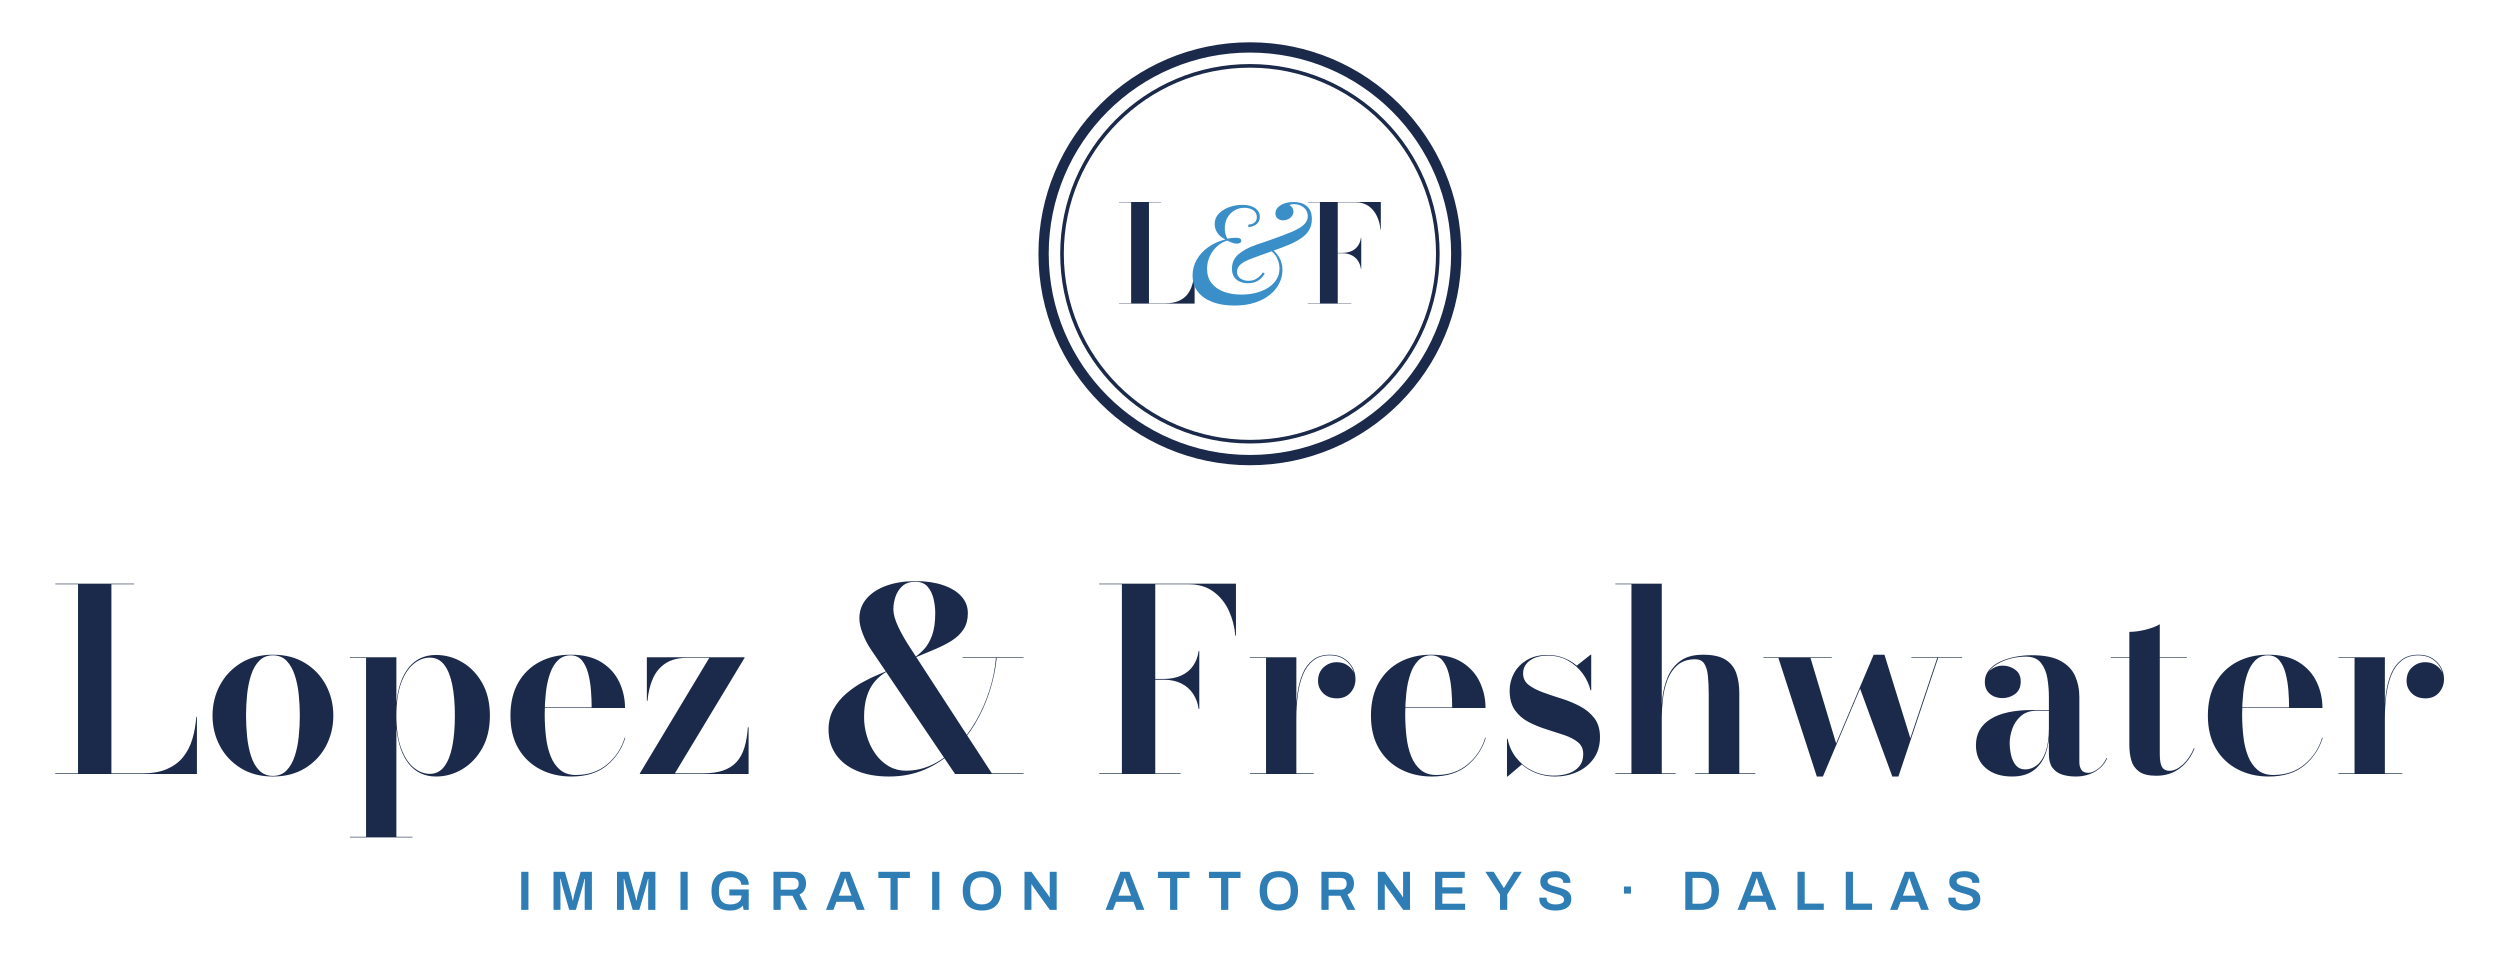
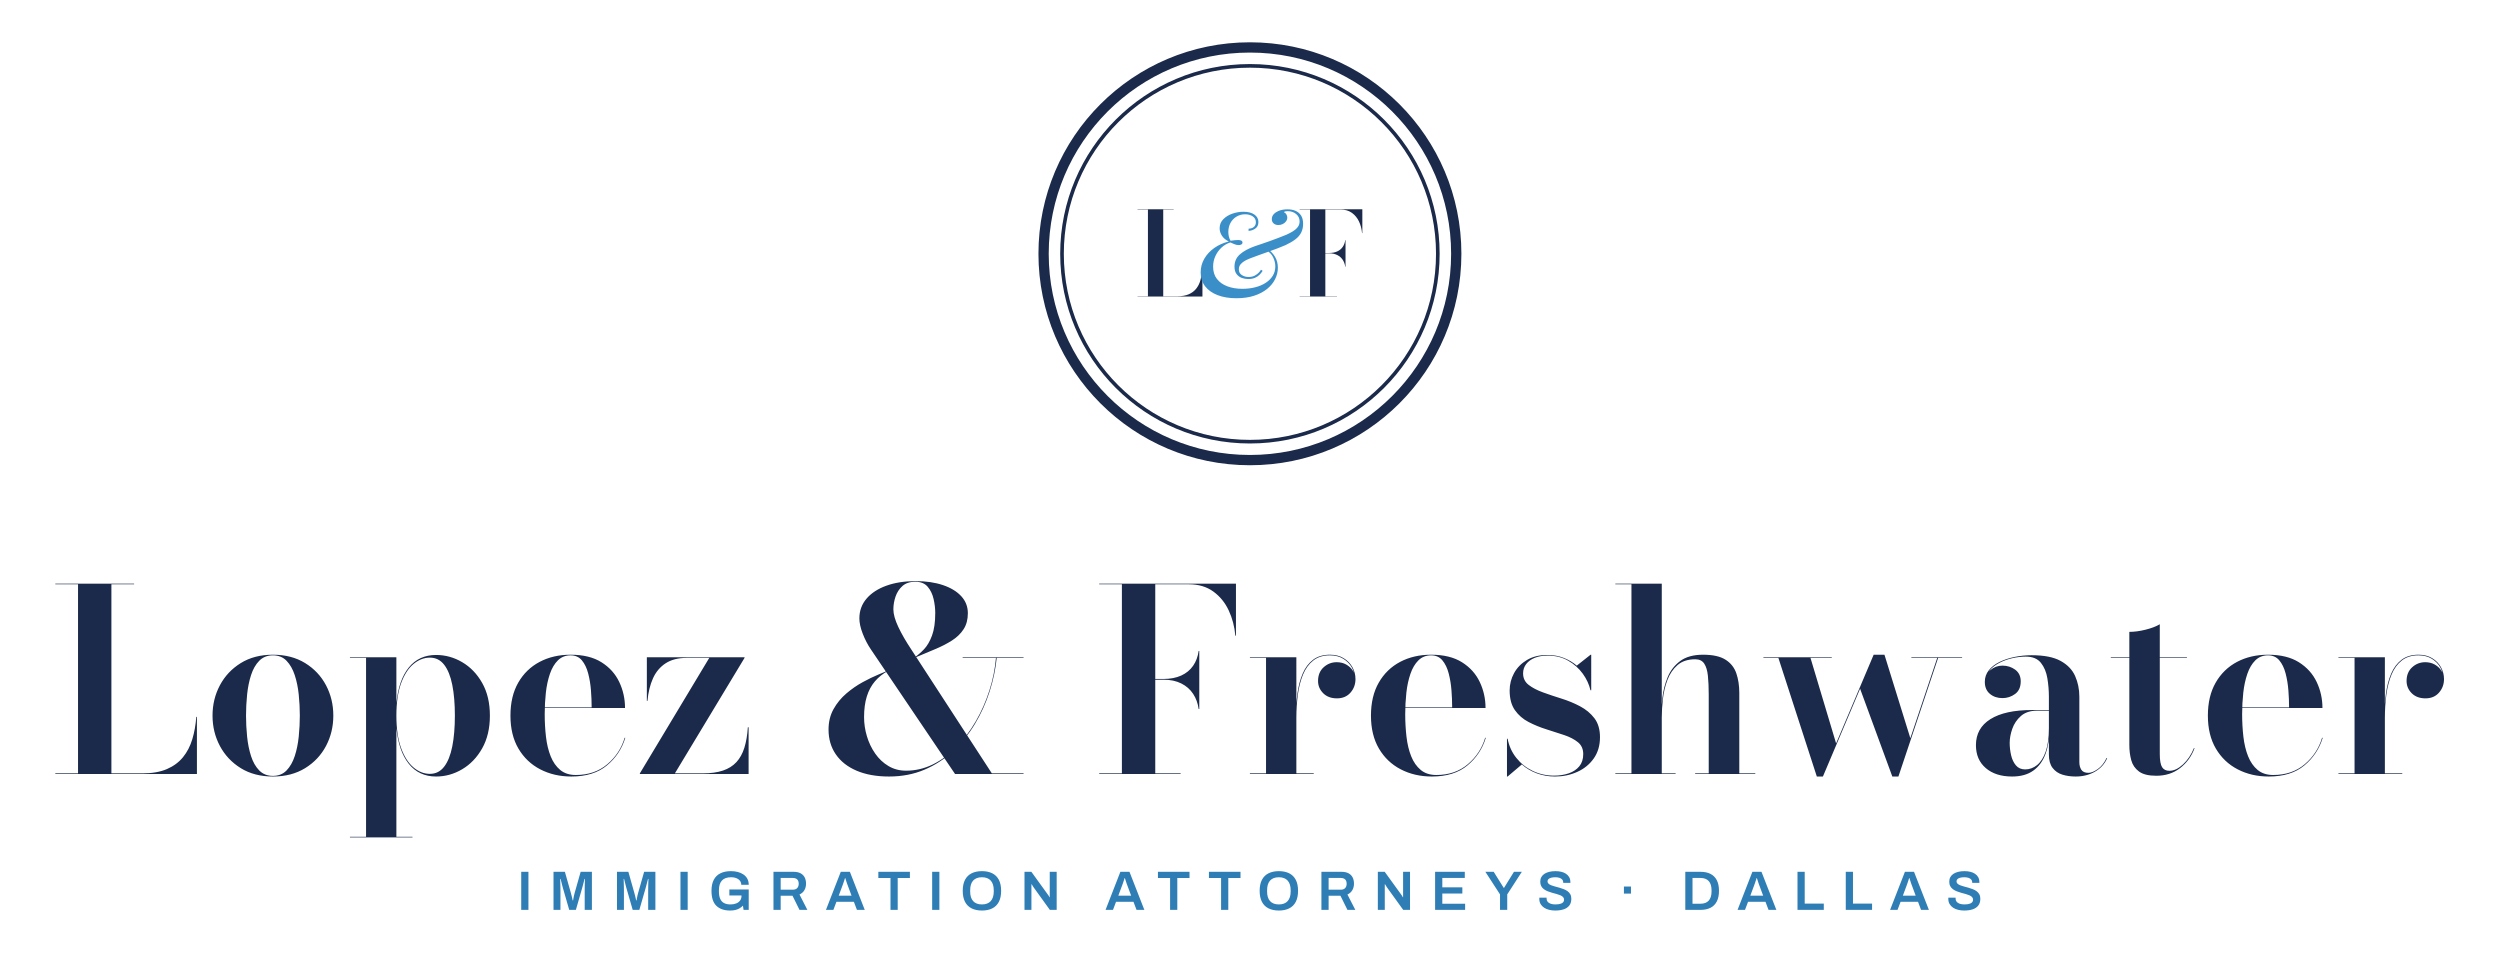
<svg xmlns="http://www.w3.org/2000/svg" viewBox="-100 -100 5911 2291">
  <g transform="translate(2355.3,0) scale(0.7143)">
    <path d="M17.0 700 A683.0 683.0 0 1 1 1383.0 700 A683.0 683.0 0 1 1 17.0 700 Z" fill="none" stroke="#1B2A4A" stroke-width="34" />
    <path d="M78.0 700 A622.0 622.0 0 1 1 1322.0 700 A622.0 622.0 0 1 1 78.0 700 Z" fill="none" stroke="#1B2A4A" stroke-width="12" />
-     <path transform="translate(258.6,864.9)" d="M8.073 0.0V-1.121H48.213V-335.246H8.073V-336.368H147.329V-335.246H107.189V-1.121H162.353Q187.693 -1.121 205.184 -8.633Q222.675 -16.146 233.663 -29.6Q244.651 -43.055 250.145 -61.331Q255.639 -79.607 257.209 -100.91H258.33V0.0Z" fill="#1B2A4A" />
-     <path transform="translate(493.9,864.9)" d="M255.145 -99.171Q250.955 -92.188 243.971 -84.738Q236.987 -77.289 226.046 -72.4Q215.104 -67.511 198.808 -67.511Q186.237 -67.511 174.365 -71.934Q162.492 -76.357 154.577 -86.833Q146.662 -97.309 146.662 -115.467Q146.662 -144.334 167.614 -162.725Q188.565 -181.116 225.347 -194.153Q235.125 -197.412 250.257 -202.533Q265.388 -207.655 282.383 -213.707Q299.377 -219.76 316.371 -226.278Q333.365 -232.797 346.867 -238.384Q360.369 -244.437 371.777 -251.421Q383.184 -258.404 390.4 -267.716Q397.617 -277.028 397.617 -289.599Q397.617 -306.826 384.348 -318Q371.078 -329.175 351.523 -329.175Q340.349 -329.175 337.09 -325.45Q343.608 -322.191 346.867 -316.371Q350.126 -310.551 350.126 -304.498Q350.126 -296.583 345.238 -289.832Q340.349 -283.081 332.434 -279.356Q324.519 -275.631 315.672 -275.631Q304.964 -275.631 297.747 -281.684Q290.53 -287.737 290.53 -298.446Q290.53 -309.62 297.98 -317.535Q305.429 -325.45 315.672 -329.64Q324.053 -333.365 333.365 -334.762Q342.677 -336.159 351.058 -336.159Q368.75 -336.159 382.02 -330.339Q395.289 -324.519 403.204 -312.413Q411.119 -300.308 411.119 -280.287Q411.119 -261.664 403.902 -246.997Q396.686 -232.331 381.554 -220.691Q366.422 -209.052 343.608 -198.343Q331.037 -192.756 313.81 -186.237Q296.583 -179.719 277.959 -172.968Q259.336 -166.217 241.876 -160.164Q224.416 -154.111 210.448 -148.524Q200.205 -144.8 189.264 -139.212Q178.322 -133.625 170.873 -125.245Q163.423 -116.864 163.423 -104.759Q163.423 -90.325 174.83 -82.876Q186.237 -75.426 200.671 -75.426Q215.104 -75.426 224.882 -80.78Q234.659 -86.135 240.712 -92.653Q246.765 -99.171 248.627 -103.362ZM201.136 -261.664Q213.242 -261.664 221.157 -268.182Q229.072 -274.7 229.072 -286.34Q229.072 -300.773 217.199 -308.921Q205.327 -317.069 187.634 -317.069Q169.476 -317.069 154.577 -308.223Q139.678 -299.377 131.297 -284.012Q122.917 -268.648 122.917 -248.627Q122.917 -240.712 124.779 -232.098Q126.641 -223.485 131.297 -215.104Q139.678 -216.501 148.059 -217.199Q156.439 -217.898 160.63 -217.898Q177.391 -217.898 177.391 -208.12Q177.391 -202.999 172.735 -200.671Q168.079 -198.343 162.958 -198.343Q154.111 -198.343 145.032 -202.3Q135.953 -206.258 130.832 -208.586Q111.277 -202.533 96.378 -188.565Q81.479 -174.598 72.865 -155.741Q64.252 -136.885 64.252 -115.467Q64.252 -87.066 78.685 -68.209Q93.119 -49.353 118.726 -39.575Q144.334 -29.798 177.391 -29.798Q203.464 -29.798 226.278 -35.618Q249.093 -41.438 266.552 -52.612Q284.012 -63.786 294.022 -79.849Q304.033 -95.912 304.033 -116.398Q304.033 -133.625 295.652 -151.318Q287.271 -169.01 266.785 -180.185L273.303 -183.909Q292.858 -170.873 303.334 -152.482Q313.81 -134.091 313.81 -110.811Q313.81 -88.463 303.334 -67.278Q292.858 -46.094 272.605 -29.565Q252.352 -13.037 222.787 -3.259Q193.221 6.518 154.111 6.518Q112.674 6.518 81.712 -5.354Q50.75 -17.227 33.523 -39.343Q16.296 -61.458 16.296 -93.119Q16.296 -121.52 30.264 -145.731Q44.231 -169.942 68.675 -187.169Q93.119 -204.396 124.779 -212.311Q107.087 -220.691 98.24 -234.426Q89.394 -248.161 89.394 -263.06Q89.394 -284.012 103.595 -298.213Q117.795 -312.413 138.747 -319.63Q159.699 -326.847 181.116 -326.847Q208.12 -326.847 223.485 -315.905Q238.85 -304.964 238.85 -287.271Q238.85 -270.044 226.278 -261.664Q213.707 -253.283 200.671 -253.283Z" fill="#3A8FC9" />
-     <path transform="translate(883.5,864.9)" d="M183.881 -114.813Q181.863 -129.838 174.126 -141.611Q166.39 -153.384 153.159 -159.999Q139.929 -166.614 121.989 -166.614H92.613V-167.96H121.989Q139.929 -167.96 153.159 -174.014Q166.39 -180.069 174.126 -191.281Q181.863 -202.493 183.881 -217.518H185.002V-114.813ZM249.809 -336.368V-244.427H248.688Q246.67 -268.421 237.027 -289.052Q227.385 -309.682 209.781 -322.464Q192.178 -335.246 166.614 -335.246H107.189V-1.121H152.038V0.0H8.073V-1.121H48.213V-335.246H8.073V-336.368Z" fill="#1B2A4A" />
+     <path transform="translate(321.0,841.6)" d="M6.932 0.0V-0.963H41.402V-287.887H6.932V-288.85H126.516V-287.887H92.047V-0.963H139.418Q161.178 -0.963 176.199 -7.414Q191.219 -13.865 200.655 -25.419Q210.09 -36.973 214.808 -52.667Q219.526 -68.361 220.874 -86.655H221.837V0.0Z" fill="#1B2A4A" />
+     <path transform="translate(523.0,841.6)" d="M219.102 -85.162Q215.504 -79.165 209.506 -72.767Q203.509 -66.37 194.113 -62.172Q184.717 -57.974 170.724 -57.974Q159.928 -57.974 149.733 -61.772Q139.538 -65.571 132.741 -74.567Q125.944 -83.563 125.944 -99.156Q125.944 -123.945 143.936 -139.737Q161.928 -155.53 193.513 -166.725Q201.91 -169.524 214.904 -173.922Q227.898 -178.32 242.491 -183.518Q257.085 -188.716 271.678 -194.313Q286.272 -199.911 297.867 -204.708Q309.462 -209.906 319.257 -215.903Q329.053 -221.901 335.25 -229.897Q341.447 -237.894 341.447 -248.689Q341.447 -263.482 330.052 -273.078Q318.657 -282.674 301.865 -282.674Q292.269 -282.674 289.47 -279.475Q295.068 -276.676 297.867 -271.678Q300.665 -266.681 300.665 -261.483Q300.665 -254.686 296.467 -248.889Q292.269 -243.091 285.472 -239.893Q278.675 -236.694 271.079 -236.694Q261.883 -236.694 255.686 -241.892Q249.488 -247.089 249.488 -256.285Q249.488 -265.881 255.885 -272.678Q262.283 -279.475 271.079 -283.073Q278.275 -286.272 286.272 -287.471Q294.268 -288.671 301.465 -288.671Q316.658 -288.671 328.053 -283.673Q339.448 -278.675 346.245 -268.28Q353.042 -257.885 353.042 -240.692Q353.042 -224.699 346.845 -212.105Q340.648 -199.511 327.653 -189.515Q314.659 -179.52 295.068 -170.324Q284.273 -165.526 269.479 -159.928Q254.686 -154.331 238.693 -148.534Q222.7 -142.736 207.707 -137.538Q192.714 -132.341 180.719 -127.543Q171.923 -124.344 162.527 -119.547Q153.131 -114.749 146.734 -107.552Q140.337 -100.355 140.337 -89.96Q140.337 -77.565 150.133 -71.168Q159.928 -64.771 172.323 -64.771Q184.717 -64.771 193.114 -69.369Q201.51 -73.967 206.707 -79.564Q211.905 -85.162 213.504 -88.76ZM172.723 -224.699Q183.118 -224.699 189.915 -230.297Q196.712 -235.894 196.712 -245.89Q196.712 -258.284 186.517 -265.281Q176.321 -272.278 161.128 -272.278Q145.535 -272.278 132.741 -264.682Q119.946 -257.085 112.75 -243.891Q105.553 -230.697 105.553 -213.504Q105.553 -206.707 107.152 -199.311Q108.751 -191.914 112.75 -184.717Q119.946 -185.917 127.143 -186.517Q134.34 -187.116 137.938 -187.116Q152.332 -187.116 152.332 -178.72Q152.332 -174.322 148.334 -172.323Q144.335 -170.324 139.937 -170.324Q132.341 -170.324 124.544 -173.722Q116.748 -177.121 112.35 -179.12Q95.557 -173.922 82.763 -161.928Q69.969 -149.933 62.572 -133.74Q55.175 -117.547 55.175 -99.156Q55.175 -74.767 67.57 -58.574Q79.964 -42.381 101.954 -33.985Q123.945 -25.589 152.332 -25.589Q174.722 -25.589 194.313 -30.586Q213.904 -35.584 228.898 -45.18Q243.891 -54.775 252.487 -68.569Q261.083 -82.363 261.083 -99.955Q261.083 -114.749 253.886 -129.942Q246.69 -145.135 229.097 -154.731L234.695 -157.929Q251.487 -146.734 260.483 -130.941Q269.479 -115.148 269.479 -95.157Q269.479 -75.966 260.483 -57.774Q251.487 -39.582 234.095 -25.389Q216.703 -11.195 191.314 -2.799Q165.926 5.597 132.341 5.597Q96.757 5.597 70.169 -4.598Q43.58 -14.793 28.787 -33.785Q13.994 -52.776 13.994 -79.964Q13.994 -104.353 25.988 -125.144Q37.983 -145.935 58.974 -160.728Q79.964 -175.521 107.152 -182.318Q91.959 -189.515 84.362 -201.31Q76.766 -213.105 76.766 -225.899Q76.766 -243.891 88.96 -256.085Q101.155 -268.28 119.147 -274.477Q137.139 -280.674 155.53 -280.674Q178.72 -280.674 191.914 -271.279Q205.108 -261.883 205.108 -246.69Q205.108 -231.896 194.313 -224.699Q183.518 -217.503 172.323 -217.503Z" fill="#3A8FC9" />
+     <path transform="translate(857.6,841.6)" d="M157.905 -98.594Q156.172 -111.496 149.528 -121.606Q142.885 -131.716 131.523 -137.396Q120.162 -143.077 104.756 -143.077H79.53V-144.233H104.756Q120.162 -144.233 131.523 -149.432Q142.885 -154.631 149.528 -164.26Q156.172 -173.888 157.905 -186.79H158.868V-98.594ZM214.52 -288.85V-209.898H213.557Q211.824 -230.503 203.543 -248.219Q195.263 -265.935 180.146 -276.911Q165.03 -287.887 143.077 -287.887H92.047V-0.963H130.56V0.0H6.932V-0.963H41.402V-287.887H6.932V-288.85Z" fill="#1B2A4A" />
  </g>
  <path transform="translate(20.0,1730.0)" d="M10.8 0.0V-1.5H64.5V-448.5H10.8V-450.0H197.1V-448.5H143.4V-1.5H217.2Q251.1 -1.5 274.5 -11.55Q297.9 -21.6 312.6 -39.6Q327.3 -57.6 334.65 -82.05Q342.0 -106.5 344.1 -135.0H345.6V0.0ZM525.3 6.0Q481.2 6.0 449.25 -13.8Q417.3 -33.6 399.9 -66.3Q382.5 -99.0 382.5 -138.0Q382.5 -177.0 399.9 -209.7Q417.3 -242.4 449.25 -262.2Q481.2 -282.0 525.3 -282.0Q569.4 -282.0 601.5 -262.2Q633.6 -242.4 650.85 -209.7Q668.1 -177.0 668.1 -138.0Q668.1 -99.0 650.85 -66.3Q633.6 -33.6 601.5 -13.8Q569.4 6.0 525.3 6.0ZM525.3 4.5Q545.1 4.5 557.55 -8.4Q570.0 -21.3 576.9 -42.3Q583.8 -63.3 586.35 -88.5Q588.9 -113.7 588.9 -138.0Q588.9 -162.6 586.35 -187.65Q583.8 -212.7 576.9 -233.7Q570.0 -254.7 557.55 -267.6Q545.1 -280.5 525.3 -280.5Q505.5 -280.5 492.9 -267.6Q480.3 -254.7 473.55 -233.7Q466.8 -212.7 464.25 -187.65Q461.7 -162.6 461.7 -138.0Q461.7 -113.7 464.25 -88.5Q466.8 -63.3 473.55 -42.3Q480.3 -21.3 492.9 -8.4Q505.5 4.5 525.3 4.5ZM707.4 150.0V148.5H745.5V-274.5H707.4V-276.0H817.2V-167.4Q822.6 -222.3 846.6 -251.85Q870.6 -281.4 911.1 -281.4Q943.8 -281.4 972.9 -264.3Q1002 -247.2 1020.15 -215.1Q1038.3 -183.0 1038.3 -138.0Q1038.3 -93.0 1020.15 -60.75Q1002 -28.5 972.9 -11.25Q943.8 6.0 911.1 6.0Q870.6 6.0 846.6 -24.0Q822.6 -54.0 817.2 -108.6V148.5H855.3V150.0ZM896.4 -0.3Q917.1 -0.3 930.15 -17.25Q943.2 -34.2 949.35 -65.1Q955.5 -96.0 955.5 -138.0Q955.5 -180.0 949.35 -210.75Q943.2 -241.5 930.15 -258.3Q917.1 -275.1 896.4 -275.1Q875.7 -275.1 857.55 -259.95Q839.4 -244.8 828.3 -214.35Q817.2 -183.9 817.2 -138.0Q817.2 -92.1 828.3 -61.5Q839.4 -30.9 857.55 -15.6Q875.7 -0.3 896.4 -0.3ZM1230.9 6.0Q1190.1 6.0 1157.4 -10.95Q1124.7 -27.9 1105.8 -60.0Q1086.9 -92.1 1086.9 -138.0Q1086.9 -183.9 1105.35 -216.0Q1123.8 -248.1 1155.9 -265.05Q1188.0 -282.0 1229.1 -282.0Q1273.8 -282.0 1302.15 -264.15Q1330.5 -246.3 1344.15 -217.5Q1357.8 -188.7 1357.8 -156.0H1127.1V-157.5H1278.9Q1278.9 -176.7 1277.25 -197.85Q1275.6 -219.0 1270.65 -237.9Q1265.7 -256.8 1255.8 -268.65Q1245.9 -280.5 1229.1 -280.5Q1211.1 -280.5 1199.1 -268.65Q1187.1 -256.8 1180.2 -236.7Q1173.3 -216.6 1170.6 -192.0Q1167.9 -167.4 1167.9 -141.6Q1167.9 -114.0 1170.9 -88.05Q1173.9 -62.1 1182.0 -41.85Q1190.1 -21.6 1204.5 -9.6Q1218.9 2.4 1241.4 2.4Q1285.8 2.4 1315.8 -22.95Q1345.8 -48.3 1356.9 -85.5H1358.4Q1346.7 -46.8 1315.2 -20.4Q1283.7 6.0 1230.9 6.0ZM1392.9 0.0V-1.5L1557.0 -274.5H1503.9Q1473.3 -274.5 1453.65 -261.6Q1434.0 -248.7 1423.8 -225.9Q1413.6 -203.1 1410.9 -172.8H1409.4V-276.0H1640.4V-274.5L1475.7 -1.5H1541.7Q1569.9 -1.5 1589.4 -8.1Q1608.9 -14.7 1621.2 -28.05Q1633.5 -41.4 1639.95 -61.95Q1646.4 -82.5 1648.2 -110.4H1650.0V0.0ZM2138.1 0.0 1939.5 -294.0Q1927.8 -311.1 1919.85 -331.65Q1911.9 -352.2 1911.9 -367.8Q1911.9 -394.8 1928.85 -414.6Q1945.8 -434.4 1975.8 -445.2Q2005.8 -456.0 2045.1 -456.0Q2081.7 -456.0 2109.6 -446.55Q2137.5 -437.1 2152.95 -420.15Q2168.4 -403.2 2168.4 -380.1Q2168.4 -357.9 2158.35 -342.3Q2148.3 -326.7 2130.6 -315.45Q2112.9 -304.2 2090.1 -294.75Q2067.3 -285.3 2042.7 -274.8L2042.1 -275.4Q2052.9 -282.6 2064.45 -294.6Q2076.0 -306.6 2083.65 -327.3Q2091.3 -348.0 2091.3 -380.7Q2091.3 -396.6 2087.4 -413.7Q2083.5 -430.8 2073.45 -442.65Q2063.4 -454.5 2044.2 -454.5Q2025.0 -454.5 2013.75 -444.45Q2002.5 -434.4 1997.4 -419.4Q1992.3 -404.4 1992.3 -389.4Q1992.3 -372.3 2004.0 -347.55Q2015.7 -322.8 2034.9 -294.0L2225.1 -1.5H2300.1V0.0ZM1982.1 6.0Q1937.7 6.0 1905.6 -7.65Q1873.5 -21.3 1856.25 -46.35Q1839.0 -71.4 1839.0 -105.0Q1839.0 -132.3 1850.85 -153.45Q1862.7 -174.6 1881.15 -190.35Q1899.6 -206.1 1919.7 -217.05Q1939.8 -228.0 1956.15 -234.75Q1972.5 -241.5 1980.0 -244.8L1980.3 -244.2Q1961.4 -234.0 1948.65 -219.0Q1935.9 -204.0 1929.45 -183.15Q1923.0 -162.3 1923.0 -134.4Q1923.0 -111.6 1929.75 -89.1Q1936.5 -66.6 1949.4 -48.15Q1962.3 -29.7 1980.75 -18.75Q1999.2 -7.8 2022.3 -7.8Q2055.3 -7.8 2085.6 -22.65Q2115.9 -37.5 2141.55 -63.9Q2167.2 -90.3 2187.0 -124.35Q2206.8 -158.4 2219.25 -197.25Q2231.7 -236.1 2235.0 -276.0H2236.8Q2232.9 -235.8 2220.0 -195.45Q2207.1 -155.1 2185.5 -118.95Q2163.9 -82.8 2133.9 -54.6Q2103.9 -26.4 2065.95 -10.2Q2028.0 6.0 1982.1 6.0ZM2156.1 -274.5V-276.0H2300.1V-274.5ZM2714.1 -153.6Q2711.4 -173.7 2701.05 -189.45Q2690.7 -205.2 2673.0 -214.05Q2655.3 -222.9 2631.3 -222.9H2592.0V-224.7H2631.3Q2655.3 -224.7 2673.0 -232.8Q2690.7 -240.9 2701.05 -255.9Q2711.4 -270.9 2714.1 -291.0H2715.6V-153.6ZM2802.3 -450.0V-327.0H2800.8Q2798.1 -359.1 2785.2 -386.7Q2772.3 -414.3 2748.75 -431.4Q2725.2 -448.5 2691.0 -448.5H2611.5V-1.5H2671.5V0.0H2478.9V-1.5H2532.6V-448.5H2478.9V-450.0ZM2943.9 -132.6Q2943.9 -162.6 2947.5 -189.45Q2951.1 -216.3 2959.95 -237.15Q2968.8 -258.0 2984.55 -270.0Q3000.3 -282.0 3024.6 -282.0Q3043.5 -282.0 3057.0 -273.75Q3070.5 -265.5 3077.7 -252.45Q3084.9 -239.4 3084.9 -224.4Q3084.9 -205.8 3073.05 -192.3Q3061.2 -178.8 3041.1 -178.8Q3020.7 -178.8 3008.55 -190.95Q2996.4 -203.1 2996.4 -219.9Q2996.4 -240.3 3009.6 -252.3Q3022.8 -264.3 3040.5 -264.3Q3053.4 -264.3 3063.3 -258.6Q3073.2 -252.9 3078.9 -243.9Q3084.6 -234.9 3084.6 -224.4H3083.4Q3083.4 -238.8 3076.35 -251.55Q3069.3 -264.3 3056.1 -272.4Q3042.9 -280.5 3024.3 -280.5Q3000.6 -280.5 2985.15 -268.35Q2969.7 -256.2 2961.0 -235.35Q2952.3 -214.5 2948.7 -187.95Q2945.1 -161.4 2945.1 -132.6ZM2945.1 -276.0V-1.5H2986.2V0.0H2835.3V-1.5H2873.4V-274.5H2835.3V-276.0ZM3265.5 6.0Q3224.7 6.0 3192.0 -10.95Q3159.3 -27.9 3140.4 -60.0Q3121.5 -92.1 3121.5 -138.0Q3121.5 -183.9 3139.95 -216.0Q3158.4 -248.1 3190.5 -265.05Q3222.6 -282.0 3263.7 -282.0Q3308.4 -282.0 3336.75 -264.15Q3365.1 -246.3 3378.75 -217.5Q3392.4 -188.7 3392.4 -156.0H3161.7V-157.5H3313.5Q3313.5 -176.7 3311.85 -197.85Q3310.2 -219.0 3305.25 -237.9Q3300.3 -256.8 3290.4 -268.65Q3280.5 -280.5 3263.7 -280.5Q3245.7 -280.5 3233.7 -268.65Q3221.7 -256.8 3214.8 -236.7Q3207.9 -216.6 3205.2 -192.0Q3202.5 -167.4 3202.5 -141.6Q3202.5 -114.0 3205.5 -88.05Q3208.5 -62.1 3216.6 -41.85Q3224.7 -21.6 3239.1 -9.6Q3253.5 2.4 3276.0 2.4Q3320.4 2.4 3350.4 -22.95Q3380.4 -48.3 3391.5 -85.5H3393.0Q3381.3 -46.8 3349.8 -20.4Q3318.3 6.0 3265.5 6.0ZM3443.1 6.0V-83.4H3444.6Q3449.4 -57.9 3465.15 -38.1Q3480.9 -18.3 3504.15 -7.2Q3527.4 3.9 3554.4 3.9Q3573.3 3.9 3589.05 -1.5Q3604.8 -6.9 3614.1 -18.15Q3623.4 -29.4 3623.4 -47.1Q3623.4 -64.8 3610.95 -75.0Q3598.5 -85.2 3578.55 -91.95Q3558.6 -98.7 3536.4 -105.6Q3514.2 -112.5 3494.25 -122.85Q3474.3 -133.2 3461.85 -150.9Q3449.4 -168.6 3449.4 -197.4Q3449.4 -219.3 3459.9 -238.5Q3470.4 -257.7 3490.35 -269.55Q3510.3 -281.4 3538.5 -281.4Q3560.1 -281.4 3577.65 -274.35Q3595.2 -267.3 3608.1 -256.2L3640.8 -282.0H3642.3V-198.0H3640.5Q3635.7 -218.7 3622.2 -237.3Q3608.7 -255.9 3587.7 -267.9Q3566.7 -279.9 3539.1 -279.9Q3521.7 -279.9 3508.8 -274.65Q3495.9 -269.4 3488.55 -259.95Q3481.2 -250.5 3481.2 -237.9Q3481.2 -220.8 3494.4 -210.6Q3507.6 -200.4 3528.3 -192.9Q3549.0 -185.4 3572.1 -178.2Q3595.2 -171.0 3615.9 -160.05Q3636.6 -149.1 3649.8 -131.85Q3663.0 -114.6 3663.0 -87.0Q3663.0 -57.6 3648.3 -36.75Q3633.6 -15.9 3609.3 -4.95Q3585.0 6.0 3556.8 6.0Q3533.7 6.0 3513.6 -1.5Q3493.5 -9.0 3478.2 -22.5L3444.6 6.0ZM3699.3 0.0V-1.5H3737.4V-448.5H3699.3V-450.0H3809.1V-1.5H3841.8V0.0ZM3888.0 0.0V-1.5H3920.1V-188.1Q3920.1 -213.6 3918.15 -232.2Q3916.2 -250.8 3909.45 -261.0Q3902.7 -271.2 3888.3 -271.2Q3862.2 -271.2 3846.45 -257.55Q3830.7 -243.9 3822.6 -222.6Q3814.5 -201.3 3811.8 -177.6Q3809.1 -153.9 3809.1 -133.8L3807.6 -131.7Q3807.6 -153.6 3810.45 -179.4Q3813.3 -205.2 3822.9 -228.6Q3832.5 -252.0 3852.6 -267.0Q3872.7 -282.0 3906.9 -282.0Q3941.1 -282.0 3959.7 -270.3Q3978.3 -258.6 3985.35 -238.05Q3992.4 -217.5 3992.4 -191.4V-1.5H4030.2V0.0ZM4519.2 -276.0V-274.5H4462.5L4368.6 6.0H4354.2L4278.0 -201.6L4190.1 6.0H4175.7L4084.8 -274.5H4049.4V-276.0H4211.1V-274.5H4160.7L4221.3 -72.3L4310.1 -282.0H4335.6L4396.8 -84.6L4460.4 -274.5H4399.2V-276.0ZM4787.7 6.0Q4770.3 6.0 4756.05 1.5Q4741.8 -3.0 4733.1 -14.4Q4724.4 -25.8 4724.4 -45.9V-182.7Q4724.4 -204.3 4720.8 -226.2Q4717.2 -248.1 4705.5 -262.8Q4693.8 -277.5 4669.8 -277.5Q4654.2 -277.5 4637.7 -273.75Q4621.2 -270.0 4606.8 -262.5Q4592.4 -255.0 4583.55 -243.9Q4574.7 -232.8 4574.7 -217.8H4573.5Q4573.5 -235.2 4586.1 -245.7Q4598.7 -256.2 4614.6 -256.2Q4631.7 -256.2 4644.75 -246.6Q4657.8 -237.0 4657.8 -219.0Q4657.8 -198.9 4644.45 -189.15Q4631.1 -179.4 4614.6 -179.4Q4596.9 -179.4 4584.9 -189.45Q4572.9 -199.5 4572.9 -217.8Q4572.9 -233.4 4582.35 -245.25Q4591.8 -257.1 4607.7 -264.9Q4623.6 -272.7 4643.4 -276.75Q4663.2 -280.8 4683.6 -280.8Q4727.7 -280.8 4752.15 -267.3Q4776.6 -253.8 4786.5 -231.45Q4796.4 -209.1 4796.4 -182.7V-27.9Q4796.4 -17.4 4801.05 -10.05Q4805.7 -2.7 4818.0 -2.7Q4827.3 -2.7 4840.05 -11.7Q4852.8 -20.7 4860.9 -38.1L4862.1 -37.2Q4853.4 -17.1 4833.45 -5.55Q4813.5 6.0 4787.7 6.0ZM4637.4 6.0Q4598.4 6.0 4575.15 -13.95Q4551.9 -33.9 4551.9 -68.1Q4551.9 -108.3 4586.25 -129.75Q4620.6 -151.2 4684.5 -151.2H4752.3V-149.7H4696.8Q4672.5 -149.7 4658.25 -137.1Q4644.0 -124.5 4637.85 -106.8Q4631.7 -89.1 4631.7 -73.5Q4631.7 -59.1 4635.0 -44.55Q4638.3 -30.0 4646.4 -20.4Q4654.5 -10.8 4668.3 -10.8Q4683.6 -10.8 4696.35 -21.0Q4709.1 -31.2 4716.75 -52.8Q4724.4 -74.4 4724.4 -108.3H4725.9Q4725.9 -73.2 4716.45 -47.55Q4707.0 -21.9 4687.5 -7.95Q4668.0 6.0 4637.4 6.0ZM4978.2 4.2Q4950.9 4.2 4937.25 -6.0Q4923.6 -16.2 4919.1 -32.7Q4914.6 -49.2 4914.6 -68.4V-336.0Q4932.0 -336.0 4952.7 -341.1Q4973.4 -346.2 4986.6 -354.0V-47.4Q4986.6 -24.9 4992.0 -16.2Q4997.4 -7.5 5009.4 -7.5Q5025.0 -7.5 5041.35 -22.5Q5057.7 -37.5 5067.3 -61.2L5068.8 -60.9Q5058.0 -32.1 5034.6 -13.95Q5011.2 4.2 4978.2 4.2ZM4870.8 -274.5V-276.0H5050.8V-274.5ZM5244.3 6.0Q5203.5 6.0 5170.8 -10.95Q5138.1 -27.9 5119.2 -60.0Q5100.3 -92.1 5100.3 -138.0Q5100.3 -183.9 5118.75 -216.0Q5137.2 -248.1 5169.3 -265.05Q5201.4 -282.0 5242.5 -282.0Q5287.2 -282.0 5315.55 -264.15Q5343.9 -246.3 5357.55 -217.5Q5371.2 -188.7 5371.2 -156.0H5140.5V-157.5H5292.3Q5292.3 -176.7 5290.65 -197.85Q5289.0 -219.0 5284.05 -237.9Q5279.1 -256.8 5269.2 -268.65Q5259.3 -280.5 5242.5 -280.5Q5224.5 -280.5 5212.5 -268.65Q5200.5 -256.8 5193.6 -236.7Q5186.7 -216.6 5184.0 -192.0Q5181.3 -167.4 5181.3 -141.6Q5181.3 -114.0 5184.3 -88.05Q5187.3 -62.1 5195.4 -41.85Q5203.5 -21.6 5217.9 -9.6Q5232.3 2.4 5254.8 2.4Q5299.2 2.4 5329.2 -22.95Q5359.2 -48.3 5370.3 -85.5H5371.8Q5360.1 -46.8 5328.6 -20.4Q5297.1 6.0 5244.3 6.0ZM5517.6 -132.6Q5517.6 -162.6 5521.2 -189.45Q5524.8 -216.3 5533.65 -237.15Q5542.5 -258.0 5558.25 -270.0Q5574.0 -282.0 5598.3 -282.0Q5617.2 -282.0 5630.7 -273.75Q5644.2 -265.5 5651.4 -252.45Q5658.6 -239.4 5658.6 -224.4Q5658.6 -205.8 5646.75 -192.3Q5634.9 -178.8 5614.8 -178.8Q5594.4 -178.8 5582.25 -190.95Q5570.1 -203.1 5570.1 -219.9Q5570.1 -240.3 5583.3 -252.3Q5596.5 -264.3 5614.2 -264.3Q5627.1 -264.3 5637.0 -258.6Q5646.9 -252.9 5652.6 -243.9Q5658.3 -234.9 5658.3 -224.4H5657.1Q5657.1 -238.8 5650.05 -251.55Q5643.0 -264.3 5629.8 -272.4Q5616.6 -280.5 5598.0 -280.5Q5574.3 -280.5 5558.85 -268.35Q5543.4 -256.2 5534.7 -235.35Q5526.0 -214.5 5522.4 -187.95Q5518.8 -161.4 5518.8 -132.6ZM5518.8 -276.0V-1.5H5559.9V0.0H5409.0V-1.5H5447.1V-274.5H5409.0V-276.0Z" fill="#1B2A4A" />
  <path transform="translate(1122.4,2051.3)" d="M9.971 0.0V-90H27.026V0.0ZM86.327 0.0V-90H113.222L127.391 -39.883Q128.178 -37.259 128.965 -33.98Q129.752 -30.7 130.474 -27.682Q131.195 -24.665 131.589 -22.434H132.638Q132.901 -24.402 133.426 -27.289Q133.95 -30.175 134.672 -33.52Q135.394 -36.866 136.312 -40.015L150.481 -90H177.114V0.0H160.058V-45.525Q160.058 -51.56 160.19 -57.595Q160.321 -63.63 160.517 -67.959Q160.714 -72.289 160.714 -73.076H159.665Q159.402 -71.895 158.353 -67.959Q157.303 -64.023 156.122 -59.431Q154.942 -54.84 154.023 -51.56L139.198 0.0H123.455L108.63 -51.429Q107.843 -54.184 106.859 -58.054Q105.875 -61.924 104.891 -65.991Q103.907 -70.058 103.12 -73.076H102.07Q102.201 -69.534 102.332 -64.614Q102.464 -59.694 102.595 -54.643Q102.726 -49.592 102.726 -45.525V0.0ZM236.414 0.0V-90H263.309L277.478 -39.883Q278.265 -37.259 279.052 -33.98Q279.84 -30.7 280.561 -27.682Q281.283 -24.665 281.676 -22.434H282.726Q282.988 -24.402 283.513 -27.289Q284.038 -30.175 284.759 -33.52Q285.481 -36.866 286.399 -40.015L300.569 -90H327.201V0.0H310.146V-45.525Q310.146 -51.56 310.277 -57.595Q310.408 -63.63 310.605 -67.959Q310.802 -72.289 310.802 -73.076H309.752Q309.49 -71.895 308.44 -67.959Q307.391 -64.023 306.21 -59.431Q305.029 -54.84 304.111 -51.56L289.286 0.0H273.542L258.717 -51.429Q257.93 -54.184 256.946 -58.054Q255.962 -61.924 254.978 -65.991Q253.994 -70.058 253.207 -73.076H252.157Q252.289 -69.534 252.42 -64.614Q252.551 -59.694 252.682 -54.643Q252.813 -49.592 252.813 -45.525V0.0ZM386.501 0.0V-90H403.557V0.0ZM503.79 1.574Q482.93 1.574 471.385 -9.643Q459.84 -20.86 459.84 -45Q459.84 -60.875 465.284 -71.173Q470.729 -81.472 481.028 -86.523Q491.327 -91.574 505.758 -91.574Q514.417 -91.574 522.026 -89.606Q529.636 -87.638 535.474 -83.637Q541.312 -79.636 544.592 -73.601Q547.872 -67.566 547.872 -59.3H530.292Q530.292 -63.63 528.389 -66.975Q526.487 -70.321 523.141 -72.617Q519.796 -74.913 515.466 -76.028Q511.137 -77.143 506.283 -77.143Q499.067 -77.143 493.622 -75.241Q488.178 -73.338 484.57 -69.468Q480.962 -65.598 479.191 -59.825Q477.42 -54.052 477.42 -46.312V-43.557Q477.42 -32.93 480.437 -26.108Q483.455 -19.286 489.555 -16.071Q495.656 -12.857 504.708 -12.857Q512.449 -12.857 518.287 -15.219Q524.125 -17.58 527.471 -22.106Q530.816 -26.633 530.816 -33.192V-34.111H502.085V-48.28H547.872V0.0H535.671L534.227 -9.971Q530.292 -6.035 525.831 -3.477Q521.37 -0.918 515.991 0.328Q510.612 1.574 503.79 1.574ZM606.385 0.0V-90H653.746Q663.717 -90 670.277 -86.589Q676.837 -83.178 680.117 -76.88Q683.397 -70.583 683.397 -62.055Q683.397 -53.265 679.461 -46.509Q675.525 -39.752 667.915 -36.341L686.545 0.0H667.915L651.385 -33.455H623.44V0.0ZM623.44 -47.755H652.434Q658.994 -47.755 662.536 -51.56Q666.079 -55.364 666.079 -62.055Q666.079 -66.385 664.504 -69.337Q662.93 -72.289 659.913 -73.863Q656.895 -75.437 652.434 -75.437H623.44ZM730.496 0.0 765.525 -90H787.041L822.201 0.0H803.703L796.487 -19.155H755.292L748.076 0.0ZM760.671 -33.586H790.977L781.924 -57.988Q781.399 -59.3 780.678 -61.334Q779.956 -63.367 779.169 -65.794Q778.382 -68.222 777.595 -70.714Q776.808 -73.207 776.152 -75.175H775.496Q774.708 -72.551 773.593 -69.14Q772.478 -65.729 771.429 -62.711Q770.379 -59.694 769.723 -57.988ZM883.076 0.0V-75.306H854.344V-90H928.994V-75.306H900.131V0.0ZM981.603 0.0V-90H998.659V0.0ZM1099.286 1.574Q1085.248 1.574 1075.015 -3.477Q1064.781 -8.528 1059.337 -18.892Q1053.892 -29.257 1053.892 -45Q1053.892 -60.875 1059.337 -71.173Q1064.781 -81.472 1075.015 -86.523Q1085.248 -91.574 1099.286 -91.574Q1113.455 -91.574 1123.622 -86.523Q1133.79 -81.472 1139.235 -71.173Q1144.679 -60.875 1144.679 -45Q1144.679 -29.257 1139.235 -18.892Q1133.79 -8.528 1123.622 -3.477Q1113.455 1.574 1099.286 1.574ZM1099.286 -12.857Q1106.108 -12.857 1111.29 -14.825Q1116.472 -16.793 1120.015 -20.663Q1123.557 -24.534 1125.394 -30.241Q1127.23 -35.948 1127.23 -43.426V-46.312Q1127.23 -53.921 1125.394 -59.694Q1123.557 -65.466 1120.015 -69.337Q1116.472 -73.207 1111.29 -75.175Q1106.108 -77.143 1099.286 -77.143Q1092.464 -77.143 1087.281 -75.175Q1082.099 -73.207 1078.557 -69.337Q1075.015 -65.466 1073.243 -59.694Q1071.472 -53.921 1071.472 -46.312V-43.426Q1071.472 -35.948 1073.243 -30.241Q1075.015 -24.534 1078.557 -20.663Q1082.099 -16.793 1087.281 -14.825Q1092.464 -12.857 1099.286 -12.857ZM1199.913 0.0V-90H1216.181L1254.621 -36.866Q1255.277 -36.079 1256.195 -34.701Q1257.114 -33.324 1257.901 -32.012Q1258.688 -30.7 1258.95 -29.913H1259.606Q1259.606 -31.749 1259.606 -33.455Q1259.606 -35.16 1259.606 -36.866V-90H1276.006V0.0H1259.869L1221.297 -53.528Q1220.248 -55.102 1218.87 -57.398Q1217.493 -59.694 1216.968 -60.612H1216.312Q1216.312 -58.907 1216.312 -57.136Q1216.312 -55.364 1216.312 -53.528V0.0ZM1391.589 0.0 1426.618 -90H1448.134L1483.294 0.0H1464.796L1457.58 -19.155H1416.385L1409.169 0.0ZM1421.764 -33.586H1452.07L1443.017 -57.988Q1442.493 -59.3 1441.771 -61.334Q1441.05 -63.367 1440.262 -65.794Q1439.475 -68.222 1438.688 -70.714Q1437.901 -73.207 1437.245 -75.175H1436.589Q1435.802 -72.551 1434.687 -69.14Q1433.571 -65.729 1432.522 -62.711Q1431.472 -59.694 1430.816 -57.988ZM1544.169 0.0V-75.306H1515.437V-90H1590.087V-75.306H1561.224V0.0ZM1664.738 0.0V-75.306H1636.006V-90H1710.656V-75.306H1681.793V0.0ZM1801.312 1.574Q1787.274 1.574 1777.041 -3.477Q1766.808 -8.528 1761.363 -18.892Q1755.918 -29.257 1755.918 -45Q1755.918 -60.875 1761.363 -71.173Q1766.808 -81.472 1777.041 -86.523Q1787.274 -91.574 1801.312 -91.574Q1815.481 -91.574 1825.649 -86.523Q1835.816 -81.472 1841.261 -71.173Q1846.706 -60.875 1846.706 -45Q1846.706 -29.257 1841.261 -18.892Q1835.816 -8.528 1825.649 -3.477Q1815.481 1.574 1801.312 1.574ZM1801.312 -12.857Q1808.134 -12.857 1813.316 -14.825Q1818.499 -16.793 1822.041 -20.663Q1825.583 -24.534 1827.42 -30.241Q1829.257 -35.948 1829.257 -43.426V-46.312Q1829.257 -53.921 1827.42 -59.694Q1825.583 -65.466 1822.041 -69.337Q1818.499 -73.207 1813.316 -75.175Q1808.134 -77.143 1801.312 -77.143Q1794.49 -77.143 1789.308 -75.175Q1784.125 -73.207 1780.583 -69.337Q1777.041 -65.466 1775.27 -59.694Q1773.499 -53.921 1773.499 -46.312V-43.426Q1773.499 -35.948 1775.27 -30.241Q1777.041 -24.534 1780.583 -20.663Q1784.125 -16.793 1789.308 -14.825Q1794.49 -12.857 1801.312 -12.857ZM1901.939 0.0V-90H1949.3Q1959.271 -90 1965.831 -86.589Q1972.391 -83.178 1975.671 -76.88Q1978.95 -70.583 1978.95 -62.055Q1978.95 -53.265 1975.015 -46.509Q1971.079 -39.752 1963.469 -36.341L1982.099 0.0H1963.469L1946.939 -33.455H1918.994V0.0ZM1918.994 -47.755H1947.988Q1954.548 -47.755 1958.09 -51.56Q1961.633 -55.364 1961.633 -62.055Q1961.633 -66.385 1960.058 -69.337Q1958.484 -72.289 1955.466 -73.863Q1952.449 -75.437 1947.988 -75.437H1918.994ZM2035.364 0.0V-90H2051.633L2090.073 -36.866Q2090.729 -36.079 2091.647 -34.701Q2092.566 -33.324 2093.353 -32.012Q2094.14 -30.7 2094.402 -29.913H2095.058Q2095.058 -31.749 2095.058 -33.455Q2095.058 -35.16 2095.058 -36.866V-90H2111.458V0.0H2095.321L2056.749 -53.528Q2055.7 -55.102 2054.322 -57.398Q2052.945 -59.694 2052.42 -60.612H2051.764Q2051.764 -58.907 2051.764 -57.136Q2051.764 -55.364 2051.764 -53.528V0.0ZM2170.758 0.0V-90H2240.948V-75.437H2187.813V-53.265H2235.175V-38.703H2187.813V-14.563H2241.735V0.0ZM2324.257 0.0V-36.603L2289.621 -90H2309.3L2333.047 -51.953H2333.703L2357.187 -90H2375.816L2341.312 -36.603V0.0ZM2454.796 1.574Q2447.318 1.574 2440.496 -0.066Q2433.673 -1.706 2428.426 -5.182Q2423.178 -8.659 2420.16 -13.841Q2417.143 -19.023 2417.143 -26.108Q2417.143 -26.895 2417.208 -27.682Q2417.274 -28.469 2417.274 -28.863H2434.461Q2434.461 -28.601 2434.395 -27.879Q2434.329 -27.157 2434.329 -26.633Q2434.329 -22.303 2436.822 -19.22Q2439.315 -16.137 2444.038 -14.497Q2448.761 -12.857 2455.19 -12.857Q2459.519 -12.857 2462.864 -13.382Q2466.21 -13.907 2468.637 -14.891Q2471.064 -15.875 2472.638 -17.252Q2474.213 -18.63 2474.934 -20.335Q2475.656 -22.041 2475.656 -24.009Q2475.656 -27.813 2473.294 -30.306Q2470.933 -32.799 2466.931 -34.504Q2462.93 -36.21 2457.879 -37.587Q2452.828 -38.965 2447.515 -40.408Q2442.201 -41.851 2437.15 -43.885Q2432.099 -45.918 2428.098 -48.805Q2424.096 -51.691 2421.735 -56.086Q2419.373 -60.481 2419.373 -66.647Q2419.373 -72.945 2422.063 -77.668Q2424.752 -82.391 2429.672 -85.474Q2434.592 -88.557 2441.152 -90.066Q2447.711 -91.574 2455.452 -91.574Q2462.668 -91.574 2469.031 -90.066Q2475.394 -88.557 2480.248 -85.343Q2485.102 -82.128 2487.857 -77.208Q2490.612 -72.289 2490.612 -65.466V-63.892H2473.688V-65.204Q2473.688 -69.009 2471.392 -71.633Q2469.096 -74.257 2464.964 -75.7Q2460.831 -77.143 2455.321 -77.143Q2449.417 -77.143 2445.219 -76.028Q2441.02 -74.913 2438.79 -72.748Q2436.56 -70.583 2436.56 -67.434Q2436.56 -64.155 2438.921 -61.924Q2441.283 -59.694 2445.284 -58.12Q2449.286 -56.545 2454.337 -55.233Q2459.388 -53.921 2464.701 -52.413Q2470.015 -50.904 2475.066 -48.936Q2480.117 -46.968 2484.118 -44.016Q2488.12 -41.064 2490.481 -36.735Q2492.843 -32.405 2492.843 -26.37Q2492.843 -16.268 2487.923 -10.102Q2483.003 -3.936 2474.41 -1.181Q2465.816 1.574 2454.796 1.574ZM2617.216 -38.44V-55.233H2633.878V-38.44ZM2762.318 0.0V-90H2798.397Q2812.041 -90 2821.749 -85.146Q2831.458 -80.292 2836.706 -70.386Q2841.953 -60.481 2841.953 -45Q2841.953 -29.65 2836.706 -19.679Q2831.458 -9.708 2821.749 -4.854Q2812.041 0.0 2798.397 0.0ZM2779.373 -14.563H2798.397Q2804.694 -14.563 2809.548 -16.399Q2814.402 -18.236 2817.682 -21.844Q2820.962 -25.452 2822.668 -30.897Q2824.373 -36.341 2824.373 -43.557V-46.312Q2824.373 -53.659 2822.668 -59.103Q2820.962 -64.548 2817.682 -68.156Q2814.402 -71.764 2809.548 -73.601Q2804.694 -75.437 2798.397 -75.437H2779.373ZM2885.904 0.0 2920.933 -90H2942.449L2977.609 0.0H2959.111L2951.895 -19.155H2910.7L2903.484 0.0ZM2916.079 -33.586H2946.385L2937.332 -57.988Q2936.808 -59.3 2936.086 -61.334Q2935.364 -63.367 2934.577 -65.794Q2933.79 -68.222 2933.003 -70.714Q2932.216 -73.207 2931.56 -75.175H2930.904Q2930.117 -72.551 2929.001 -69.14Q2927.886 -65.729 2926.837 -62.711Q2925.787 -59.694 2925.131 -57.988ZM3027.595 0.0V-90H3044.65V-14.825H3089.781V0.0ZM3141.735 0.0V-90H3158.79V-14.825H3203.921V0.0ZM3246.56 0.0 3281.589 -90H3303.105L3338.265 0.0H3319.767L3312.551 -19.155H3271.356L3264.14 0.0ZM3276.735 -33.586H3307.041L3297.988 -57.988Q3297.464 -59.3 3296.742 -61.334Q3296.02 -63.367 3295.233 -65.794Q3294.446 -68.222 3293.659 -70.714Q3292.872 -73.207 3292.216 -75.175H3291.56Q3290.773 -72.551 3289.657 -69.14Q3288.542 -65.729 3287.493 -62.711Q3286.443 -59.694 3285.787 -57.988ZM3421.837 1.574Q3414.359 1.574 3407.536 -0.066Q3400.714 -1.706 3395.466 -5.182Q3390.219 -8.659 3387.201 -13.841Q3384.184 -19.023 3384.184 -26.108Q3384.184 -26.895 3384.249 -27.682Q3384.315 -28.469 3384.315 -28.863H3401.501Q3401.501 -28.601 3401.436 -27.879Q3401.37 -27.157 3401.37 -26.633Q3401.37 -22.303 3403.863 -19.22Q3406.356 -16.137 3411.079 -14.497Q3415.802 -12.857 3422.23 -12.857Q3426.56 -12.857 3429.905 -13.382Q3433.251 -13.907 3435.678 -14.891Q3438.105 -15.875 3439.679 -17.252Q3441.254 -18.63 3441.975 -20.335Q3442.697 -22.041 3442.697 -24.009Q3442.697 -27.813 3440.335 -30.306Q3437.974 -32.799 3433.972 -34.504Q3429.971 -36.21 3424.92 -37.587Q3419.869 -38.965 3414.555 -40.408Q3409.242 -41.851 3404.191 -43.885Q3399.14 -45.918 3395.138 -48.805Q3391.137 -51.691 3388.776 -56.086Q3386.414 -60.481 3386.414 -66.647Q3386.414 -72.945 3389.103 -77.668Q3391.793 -82.391 3396.713 -85.474Q3401.633 -88.557 3408.192 -90.066Q3414.752 -91.574 3422.493 -91.574Q3429.708 -91.574 3436.071 -90.066Q3442.434 -88.557 3447.289 -85.343Q3452.143 -82.128 3454.898 -77.208Q3457.653 -72.289 3457.653 -65.466V-63.892H3440.729V-65.204Q3440.729 -69.009 3438.433 -71.633Q3436.137 -74.257 3432.004 -75.7Q3427.872 -77.143 3422.362 -77.143Q3416.458 -77.143 3412.259 -76.028Q3408.061 -74.913 3405.831 -72.748Q3403.601 -70.583 3403.601 -67.434Q3403.601 -64.155 3405.962 -61.924Q3408.324 -59.694 3412.325 -58.12Q3416.327 -56.545 3421.378 -55.233Q3426.429 -53.921 3431.742 -52.413Q3437.055 -50.904 3442.106 -48.936Q3447.157 -46.968 3451.159 -44.016Q3455.16 -41.064 3457.522 -36.735Q3459.883 -32.405 3459.883 -26.37Q3459.883 -16.268 3454.964 -10.102Q3450.044 -3.936 3441.45 -1.181Q3432.857 1.574 3421.837 1.574Z" fill="#2F7DB5" />
</svg>
